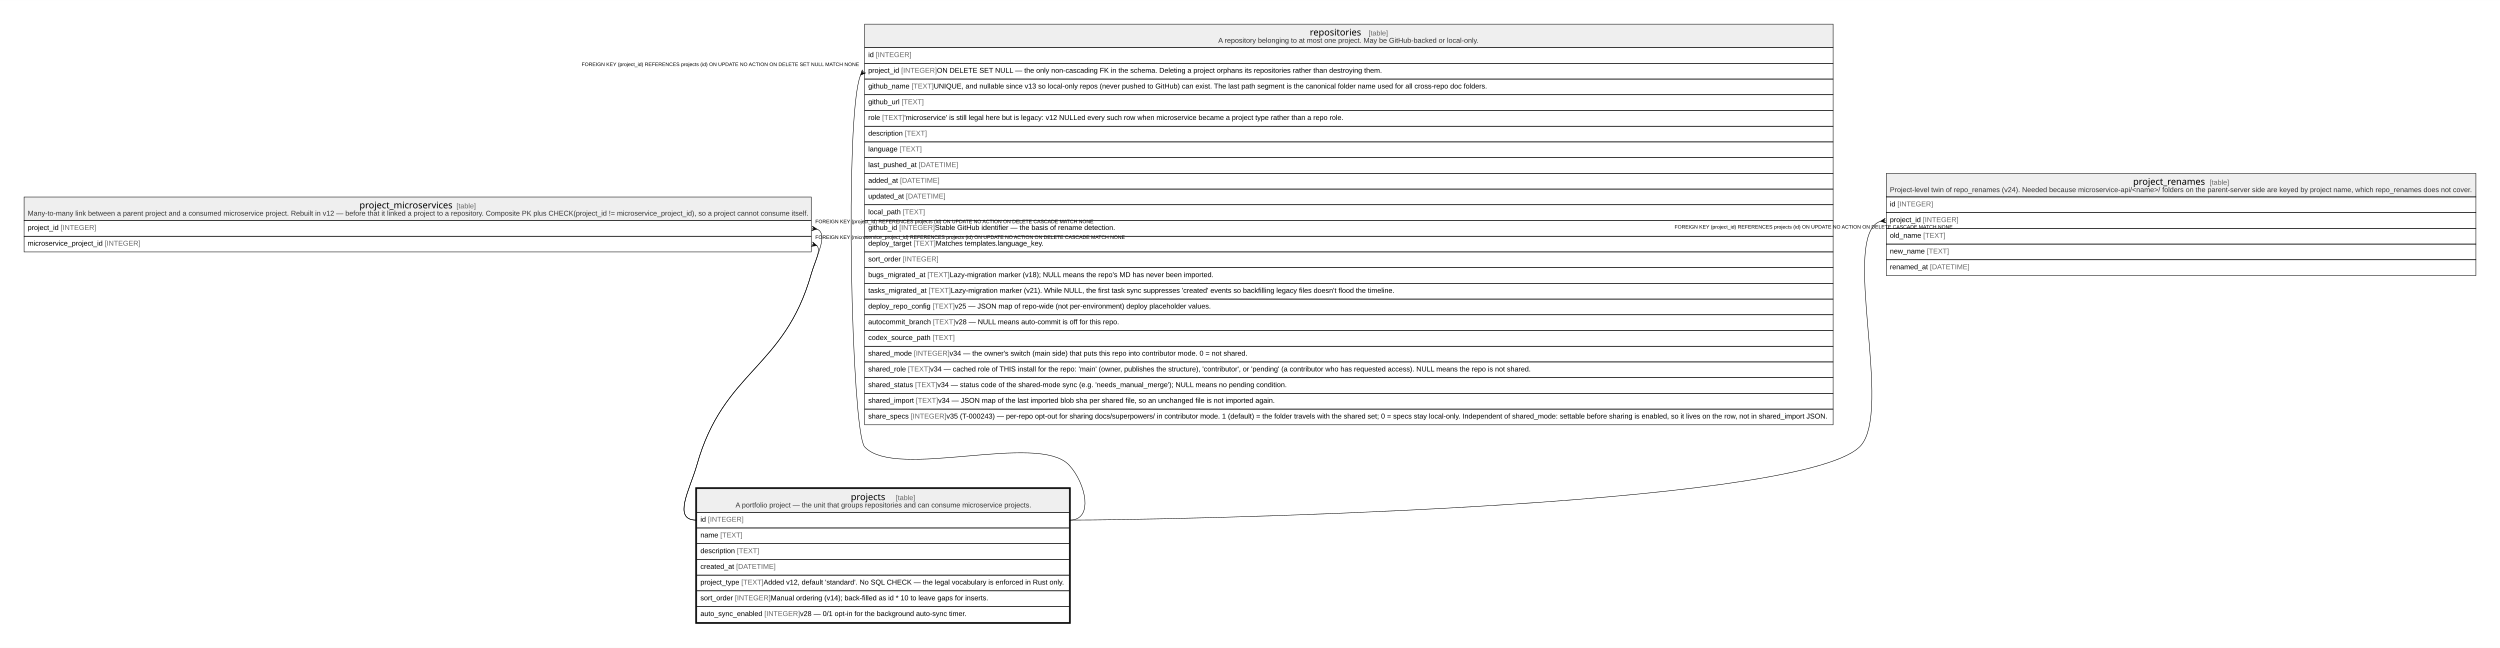
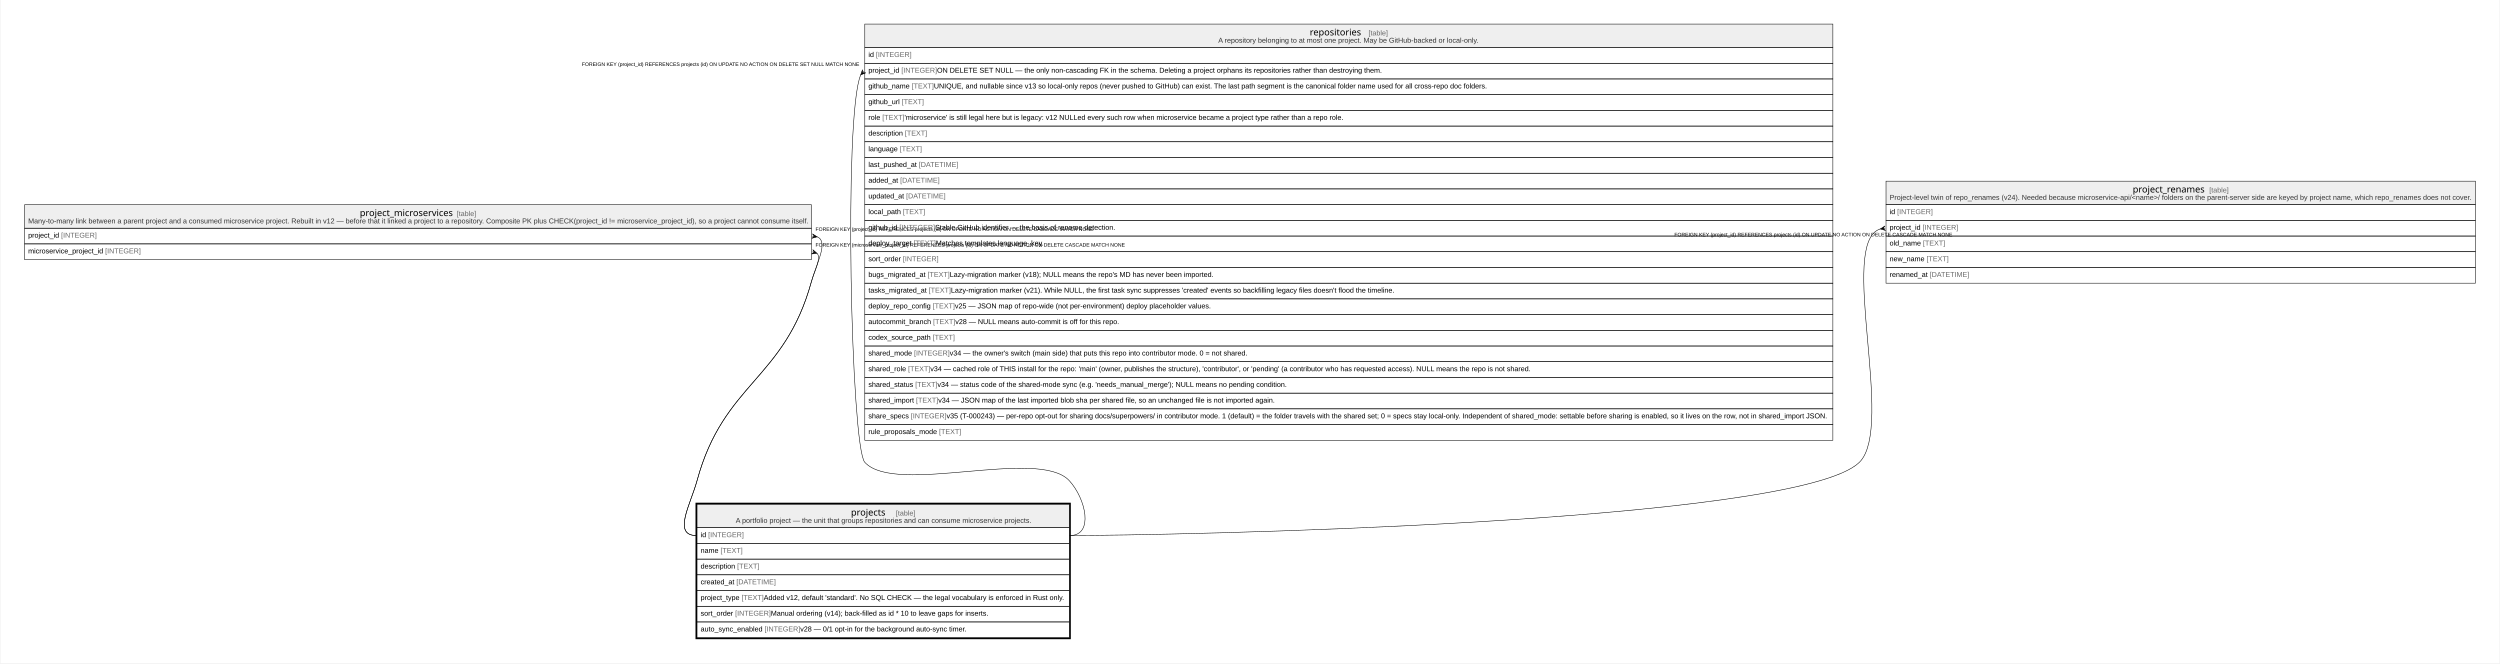
- <svg xmlns="http://www.w3.org/2000/svg" width="4900pt" height="1270pt" viewBox="0.00 0.00 4899.52 1269.60">
-   <g id="graph0" class="graph" transform="scale(1 1) rotate(0) translate(4 1265.6)">
-     <polygon fill="white" stroke="none" points="-4,4 -4,-1265.6 4895.52,-1265.6 4895.52,4 -4,4" />
+ <svg xmlns="http://www.w3.org/2000/svg" width="4900pt" height="1300pt" viewBox="0.00 0.00 4899.52 1300.40">
+   <g id="graph0" class="graph" transform="scale(1 1) rotate(0) translate(4 1296.4)">
+     <polygon fill="white" stroke="none" points="-4,4 -4,-1296.4 4895.52,-1296.4 4895.52,4 -4,4" />
    <g id="node1" class="node">
      <polygon fill="#efefef" stroke="none" points="1361.62,-261.8 1361.62,-307.8 2091.44,-307.8 2091.44,-261.8 1361.62,-261.8" />
      <polygon fill="none" stroke="black" points="1361.62,-261.8 1361.62,-307.8 2091.44,-307.8 2091.44,-261.8 1361.62,-261.8" />
      <text text-anchor="start" x="1663.41" y="-285.6" font-family="Arial Bold" font-size="18.00">projects</text>
      <text text-anchor="start" x="1720.39" y="-285.6" font-family="Arial" font-size="14.00">    </text>
      <text text-anchor="start" x="1751.51" y="-285.6" font-family="Arial" font-size="14.00" fill="#666666">[table]</text>
      <text text-anchor="start" x="1437.44" y="-271.2" font-family="Arial" font-size="14.00" fill="#333333">A portfolio project — the unit that groups repositories and can consume microservice projects.</text>
      <polygon fill="none" stroke="black" points="1361.62,-231 1361.62,-261.8 2091.44,-261.8 2091.44,-231 1361.62,-231" />
      <text text-anchor="start" x="1368.62" y="-243.2" font-family="Arial" font-size="14.00">id </text>
      <text text-anchor="start" x="1383.4" y="-243.2" font-family="Arial" font-size="14.00" fill="#666666">[INTEGER]</text>
      <polygon fill="none" stroke="black" points="1361.62,-200.2 1361.62,-231 2091.44,-231 2091.44,-200.2 1361.62,-200.2" />
      <text text-anchor="start" x="1368.62" y="-212.4" font-family="Arial" font-size="14.00">name </text>
      <text text-anchor="start" x="1407.53" y="-212.4" font-family="Arial" font-size="14.00" fill="#666666">[TEXT]</text>
      <polygon fill="none" stroke="black" points="1361.62,-169.4 1361.62,-200.2 2091.44,-200.2 2091.44,-169.4 1361.62,-169.4" />
      <text text-anchor="start" x="1368.62" y="-181.6" font-family="Arial" font-size="14.00">description </text>
      <text text-anchor="start" x="1440.21" y="-181.6" font-family="Arial" font-size="14.00" fill="#666666">[TEXT]</text>
      <polygon fill="none" stroke="black" points="1361.62,-138.6 1361.62,-169.4 2091.44,-169.4 2091.44,-138.6 1361.62,-138.6" />
      <text text-anchor="start" x="1368.62" y="-150.8" font-family="Arial" font-size="14.00">created_at </text>
      <text text-anchor="start" x="1438.66" y="-150.8" font-family="Arial" font-size="14.00" fill="#666666">[DATETIME]</text>
      <polygon fill="none" stroke="black" points="1361.62,-107.8 1361.62,-138.6 2091.44,-138.6 2091.44,-107.8 1361.62,-107.8" />
      <text text-anchor="start" x="1368.62" y="-120" font-family="Arial" font-size="14.00">project_type </text>
      <text text-anchor="start" x="1448.78" y="-120" font-family="Arial" font-size="14.00" fill="#666666">[TEXT]</text>
      <text text-anchor="start" x="1492.33" y="-120" font-family="Arial" font-size="14.00"> Added v12, default 'standard'. No SQL CHECK — the legal vocabulary is enforced in Rust only.</text>
      <polygon fill="none" stroke="black" points="1361.62,-77 1361.62,-107.8 2091.44,-107.8 2091.44,-77 1361.62,-77" />
      <text text-anchor="start" x="1368.62" y="-89.2" font-family="Arial" font-size="14.00">sort_order </text>
      <text text-anchor="start" x="1436.31" y="-89.2" font-family="Arial" font-size="14.00" fill="#666666">[INTEGER]</text>
      <text text-anchor="start" x="1506.32" y="-89.2" font-family="Arial" font-size="14.00"> Manual ordering (v14); back-filled as id * 10 to leave gaps for inserts.</text>
      <polygon fill="none" stroke="black" points="1361.62,-46.2 1361.62,-77 2091.44,-77 2091.44,-46.2 1361.62,-46.2" />
      <text text-anchor="start" x="1368.62" y="-58.4" font-family="Arial" font-size="14.00">auto_sync_enabled </text>
      <text text-anchor="start" x="1493.94" y="-58.4" font-family="Arial" font-size="14.00" fill="#666666">[INTEGER]</text>
      <text text-anchor="start" x="1563.95" y="-58.4" font-family="Arial" font-size="14.00"> v28 — 0/1 opt-in for the background auto-sync timer.</text>
      <polygon fill="none" stroke="black" stroke-width="3" points="1360.12,-44.7 1360.12,-309.3 2092.94,-309.3 2092.94,-44.7 1360.12,-44.7" />
    </g>
    <g id="node2" class="node">
-       <polygon fill="#efefef" stroke="none" points="43.2,-833.6 43.2,-879.6 1585.86,-879.6 1585.86,-833.6 43.2,-833.6" />
-       <polygon fill="none" stroke="black" points="43.2,-833.6 43.2,-879.6 1585.86,-879.6 1585.86,-833.6 43.2,-833.6" />
-       <text text-anchor="start" x="700.44" y="-857.4" font-family="Arial Bold" font-size="18.00">project_microservices</text>
-       <text text-anchor="start" x="859.37" y="-857.4" font-family="Arial" font-size="14.00">    </text>
-       <text text-anchor="start" x="890.49" y="-857.4" font-family="Arial" font-size="14.00" fill="#666666">[table]</text>
-       <text text-anchor="start" x="50.2" y="-843" font-family="Arial" font-size="14.00" fill="#333333">Many-to-many link between a parent project and a consumed microservice project. Rebuilt in v12 — before that it linked a project to a repository. Composite PK plus CHECK(project_id != microservice_project_id), so a project cannot consume itself.</text>
-       <polygon fill="none" stroke="black" points="43.2,-802.8 43.2,-833.6 1585.86,-833.6 1585.86,-802.8 43.2,-802.8" />
-       <text text-anchor="start" x="50.2" y="-815" font-family="Arial" font-size="14.00">project_id </text>
-       <text text-anchor="start" x="114.79" y="-815" font-family="Arial" font-size="14.00" fill="#666666">[INTEGER]</text>
-       <polygon fill="none" stroke="black" points="43.2,-772 43.2,-802.8 1585.86,-802.8 1585.86,-772 43.2,-772" />
-       <text text-anchor="start" x="50.2" y="-784.2" font-family="Arial" font-size="14.00">microservice_project_id </text>
-       <text text-anchor="start" x="201.14" y="-784.2" font-family="Arial" font-size="14.00" fill="#666666">[INTEGER]</text>
+       <polygon fill="#efefef" stroke="none" points="43.2,-849 43.2,-895 1585.86,-895 1585.86,-849 43.2,-849" />
+       <polygon fill="none" stroke="black" points="43.2,-849 43.2,-895 1585.86,-895 1585.86,-849 43.2,-849" />
+       <text text-anchor="start" x="700.44" y="-872.8" font-family="Arial Bold" font-size="18.00">project_microservices</text>
+       <text text-anchor="start" x="859.37" y="-872.8" font-family="Arial" font-size="14.00">    </text>
+       <text text-anchor="start" x="890.49" y="-872.8" font-family="Arial" font-size="14.00" fill="#666666">[table]</text>
+       <text text-anchor="start" x="50.2" y="-858.4" font-family="Arial" font-size="14.00" fill="#333333">Many-to-many link between a parent project and a consumed microservice project. Rebuilt in v12 — before that it linked a project to a repository. Composite PK plus CHECK(project_id != microservice_project_id), so a project cannot consume itself.</text>
+       <polygon fill="none" stroke="black" points="43.2,-818.2 43.2,-849 1585.86,-849 1585.86,-818.2 43.2,-818.2" />
+       <text text-anchor="start" x="50.2" y="-830.4" font-family="Arial" font-size="14.00">project_id </text>
+       <text text-anchor="start" x="114.79" y="-830.4" font-family="Arial" font-size="14.00" fill="#666666">[INTEGER]</text>
+       <polygon fill="none" stroke="black" points="43.2,-787.4 43.2,-818.2 1585.86,-818.2 1585.86,-787.4 43.2,-787.4" />
+       <text text-anchor="start" x="50.2" y="-799.6" font-family="Arial" font-size="14.00">microservice_project_id </text>
+       <text text-anchor="start" x="201.14" y="-799.6" font-family="Arial" font-size="14.00" fill="#666666">[INTEGER]</text>
    </g>
    <g id="edge1" class="edge">
-       <path fill="none" stroke="black" d="M1596.79,-784.39C1606.17,-775.62 1591.73,-749.35 1585.86,-728.8 1532.57,-542.14 1414.18,-540.86 1361.62,-354 1348.67,-307.96 1312.79,-246.4 1360.62,-246.4" />
-       <polygon fill="black" stroke="black" points="1596.75,-784.41 1585.88,-783 1591.64,-785.95 1587.5,-787.21 1587.5,-787.21 1587.5,-787.21 1591.64,-785.95 1588.48,-791.61 1596.75,-784.41" />
-       <text text-anchor="start" x="1593.86" y="-797.4" font-family="Arial" font-size="10.00">FOREIGN KEY (microservice_project_id) REFERENCES projects (id) ON UPDATE NO ACTION ON DELETE CASCADE MATCH NONE</text>
+       <path fill="none" stroke="black" d="M1596.77,-799.8C1606.1,-791.03 1591.54,-764.8 1585.86,-744.2 1532.64,-551.39 1414.09,-547.01 1361.62,-354 1349.07,-307.85 1312.79,-246.4 1360.62,-246.4" />
+       <polygon fill="black" stroke="black" points="1596.75,-799.81 1585.88,-798.4 1591.64,-801.35 1587.5,-802.61 1587.5,-802.61 1587.5,-802.61 1591.64,-801.35 1588.48,-807.01 1596.75,-799.81" />
+       <text text-anchor="start" x="1593.86" y="-812.8" font-family="Arial" font-size="10.00">FOREIGN KEY (microservice_project_id) REFERENCES projects (id) ON UPDATE NO ACTION ON DELETE CASCADE MATCH NONE</text>
    </g>
    <g id="edge2" class="edge">
-       <path fill="none" stroke="black" d="M1596.9,-816.68C1620.71,-807.94 1595.56,-763.16 1585.86,-728.8 1533.11,-541.99 1414.18,-540.86 1361.62,-354 1348.67,-307.96 1312.79,-246.4 1360.62,-246.4" />
-       <polygon fill="black" stroke="black" points="1597.08,-816.66 1586.52,-813.7 1591.8,-817.45 1587.52,-818.1 1587.52,-818.1 1587.52,-818.1 1591.8,-817.45 1587.86,-822.6 1597.08,-816.66" />
-       <text text-anchor="start" x="1593.86" y="-828.2" font-family="Arial" font-size="10.00">FOREIGN KEY (project_id) REFERENCES projects (id) ON UPDATE NO ACTION ON DELETE CASCADE MATCH NONE</text>
+       <path fill="none" stroke="black" d="M1596.89,-832.09C1620.65,-823.36 1595.26,-778.64 1585.86,-744.2 1533.2,-551.24 1414.09,-547.01 1361.62,-354 1349.07,-307.85 1312.79,-246.4 1360.62,-246.4" />
+       <polygon fill="black" stroke="black" points="1597.08,-832.06 1586.52,-829.1 1591.8,-832.85 1587.52,-833.5 1587.52,-833.5 1587.52,-833.5 1591.8,-832.85 1587.86,-838 1597.08,-832.06" />
+       <text text-anchor="start" x="1593.86" y="-843.6" font-family="Arial" font-size="10.00">FOREIGN KEY (project_id) REFERENCES projects (id) ON UPDATE NO ACTION ON DELETE CASCADE MATCH NONE</text>
    </g>
    <g id="node3" class="node">
-       <polygon fill="#efefef" stroke="none" points="1690.53,-1172.4 1690.53,-1218.4 3588.53,-1218.4 3588.53,-1172.4 1690.53,-1172.4" />
-       <polygon fill="none" stroke="black" points="1690.53,-1172.4 1690.53,-1218.4 3588.53,-1218.4 3588.53,-1172.4 1690.53,-1172.4" />
-       <text text-anchor="start" x="2562.91" y="-1196.2" font-family="Arial Bold" font-size="18.00">repositories</text>
-       <text text-anchor="start" x="2646.89" y="-1196.2" font-family="Arial" font-size="14.00">    </text>
-       <text text-anchor="start" x="2678.01" y="-1196.2" font-family="Arial" font-size="14.00" fill="#666666">[table]</text>
-       <text text-anchor="start" x="2383.51" y="-1181.8" font-family="Arial" font-size="14.00" fill="#333333">A repository belonging to at most one project. May be GitHub-backed or local-only.</text>
+       <polygon fill="#efefef" stroke="none" points="1690.53,-1203.2 1690.53,-1249.2 3588.53,-1249.2 3588.53,-1203.2 1690.53,-1203.2" />
+       <polygon fill="none" stroke="black" points="1690.53,-1203.2 1690.53,-1249.2 3588.53,-1249.2 3588.53,-1203.2 1690.53,-1203.2" />
+       <text text-anchor="start" x="2562.91" y="-1227" font-family="Arial Bold" font-size="18.00">repositories</text>
+       <text text-anchor="start" x="2646.89" y="-1227" font-family="Arial" font-size="14.00">    </text>
+       <text text-anchor="start" x="2678.01" y="-1227" font-family="Arial" font-size="14.00" fill="#666666">[table]</text>
+       <text text-anchor="start" x="2383.51" y="-1212.6" font-family="Arial" font-size="14.00" fill="#333333">A repository belonging to at most one project. May be GitHub-backed or local-only.</text>
+       <polygon fill="none" stroke="black" points="1690.53,-1172.4 1690.53,-1203.2 3588.53,-1203.2 3588.53,-1172.4 1690.53,-1172.4" />
+       <text text-anchor="start" x="1697.53" y="-1184.6" font-family="Arial" font-size="14.00">id </text>
+       <text text-anchor="start" x="1712.32" y="-1184.6" font-family="Arial" font-size="14.00" fill="#666666">[INTEGER]</text>
      <polygon fill="none" stroke="black" points="1690.53,-1141.6 1690.53,-1172.4 3588.53,-1172.4 3588.53,-1141.6 1690.53,-1141.6" />
-       <text text-anchor="start" x="1697.53" y="-1153.8" font-family="Arial" font-size="14.00">id </text>
-       <text text-anchor="start" x="1712.32" y="-1153.8" font-family="Arial" font-size="14.00" fill="#666666">[INTEGER]</text>
+       <text text-anchor="start" x="1697.53" y="-1153.8" font-family="Arial" font-size="14.00">project_id </text>
+       <text text-anchor="start" x="1762.13" y="-1153.8" font-family="Arial" font-size="14.00" fill="#666666">[INTEGER]</text>
+       <text text-anchor="start" x="1832.13" y="-1153.8" font-family="Arial" font-size="14.00"> ON DELETE SET NULL — the only non-cascading FK in the schema. Deleting a project orphans its repositories rather than destroying them.</text>
      <polygon fill="none" stroke="black" points="1690.53,-1110.8 1690.53,-1141.6 3588.53,-1141.6 3588.53,-1110.8 1690.53,-1110.8" />
-       <text text-anchor="start" x="1697.53" y="-1123" font-family="Arial" font-size="14.00">project_id </text>
-       <text text-anchor="start" x="1762.13" y="-1123" font-family="Arial" font-size="14.00" fill="#666666">[INTEGER]</text>
-       <text text-anchor="start" x="1832.13" y="-1123" font-family="Arial" font-size="14.00"> ON DELETE SET NULL — the only non-cascading FK in the schema. Deleting a project orphans its repositories rather than destroying them.</text>
+       <text text-anchor="start" x="1697.53" y="-1123" font-family="Arial" font-size="14.00">github_name </text>
+       <text text-anchor="start" x="1782.37" y="-1123" font-family="Arial" font-size="14.00" fill="#666666">[TEXT]</text>
+       <text text-anchor="start" x="1825.93" y="-1123" font-family="Arial" font-size="14.00"> UNIQUE, and nullable since v13 so local-only repos (never pushed to GitHub) can exist. The last path segment is the canonical folder name used for all cross-repo doc folders.</text>
      <polygon fill="none" stroke="black" points="1690.53,-1080 1690.53,-1110.8 3588.53,-1110.8 3588.53,-1080 1690.53,-1080" />
-       <text text-anchor="start" x="1697.53" y="-1092.2" font-family="Arial" font-size="14.00">github_name </text>
-       <text text-anchor="start" x="1782.37" y="-1092.2" font-family="Arial" font-size="14.00" fill="#666666">[TEXT]</text>
-       <text text-anchor="start" x="1825.93" y="-1092.2" font-family="Arial" font-size="14.00"> UNIQUE, and nullable since v13 so local-only repos (never pushed to GitHub) can exist. The last path segment is the canonical folder name used for all cross-repo doc folders.</text>
+       <text text-anchor="start" x="1697.53" y="-1092.2" font-family="Arial" font-size="14.00">github_url </text>
+       <text text-anchor="start" x="1762.91" y="-1092.2" font-family="Arial" font-size="14.00" fill="#666666">[TEXT]</text>
      <polygon fill="none" stroke="black" points="1690.53,-1049.2 1690.53,-1080 3588.53,-1080 3588.53,-1049.2 1690.53,-1049.2" />
-       <text text-anchor="start" x="1697.53" y="-1061.4" font-family="Arial" font-size="14.00">github_url </text>
-       <text text-anchor="start" x="1762.91" y="-1061.4" font-family="Arial" font-size="14.00" fill="#666666">[TEXT]</text>
+       <text text-anchor="start" x="1697.53" y="-1061.4" font-family="Arial" font-size="14.00">role </text>
+       <text text-anchor="start" x="1724.77" y="-1061.4" font-family="Arial" font-size="14.00" fill="#666666">[TEXT]</text>
+       <text text-anchor="start" x="1768.33" y="-1061.4" font-family="Arial" font-size="14.00"> 'microservice' is still legal here but is legacy: v12 NULLed every such row when microservice became a project type rather than a repo role.</text>
      <polygon fill="none" stroke="black" points="1690.53,-1018.4 1690.53,-1049.2 3588.53,-1049.2 3588.53,-1018.4 1690.53,-1018.4" />
-       <text text-anchor="start" x="1697.53" y="-1030.6" font-family="Arial" font-size="14.00">role </text>
-       <text text-anchor="start" x="1724.77" y="-1030.6" font-family="Arial" font-size="14.00" fill="#666666">[TEXT]</text>
-       <text text-anchor="start" x="1768.33" y="-1030.6" font-family="Arial" font-size="14.00"> 'microservice' is still legal here but is legacy: v12 NULLed every such row when microservice became a project type rather than a repo role.</text>
+       <text text-anchor="start" x="1697.53" y="-1030.6" font-family="Arial" font-size="14.00">description </text>
+       <text text-anchor="start" x="1769.13" y="-1030.6" font-family="Arial" font-size="14.00" fill="#666666">[TEXT]</text>
      <polygon fill="none" stroke="black" points="1690.53,-987.6 1690.53,-1018.4 3588.53,-1018.4 3588.53,-987.6 1690.53,-987.6" />
-       <text text-anchor="start" x="1697.53" y="-999.8" font-family="Arial" font-size="14.00">description </text>
-       <text text-anchor="start" x="1769.13" y="-999.8" font-family="Arial" font-size="14.00" fill="#666666">[TEXT]</text>
+       <text text-anchor="start" x="1697.53" y="-999.8" font-family="Arial" font-size="14.00">language </text>
+       <text text-anchor="start" x="1759.04" y="-999.8" font-family="Arial" font-size="14.00" fill="#666666">[TEXT]</text>
      <polygon fill="none" stroke="black" points="1690.53,-956.8 1690.53,-987.6 3588.53,-987.6 3588.53,-956.8 1690.53,-956.8" />
-       <text text-anchor="start" x="1697.53" y="-969" font-family="Arial" font-size="14.00">language </text>
-       <text text-anchor="start" x="1759.04" y="-969" font-family="Arial" font-size="14.00" fill="#666666">[TEXT]</text>
+       <text text-anchor="start" x="1697.53" y="-969" font-family="Arial" font-size="14.00">last_pushed_at </text>
+       <text text-anchor="start" x="1796.39" y="-969" font-family="Arial" font-size="14.00" fill="#666666">[DATETIME]</text>
      <polygon fill="none" stroke="black" points="1690.53,-926 1690.53,-956.8 3588.53,-956.8 3588.53,-926 1690.53,-926" />
-       <text text-anchor="start" x="1697.53" y="-938.2" font-family="Arial" font-size="14.00">last_pushed_at </text>
-       <text text-anchor="start" x="1796.39" y="-938.2" font-family="Arial" font-size="14.00" fill="#666666">[DATETIME]</text>
+       <text text-anchor="start" x="1697.53" y="-938.2" font-family="Arial" font-size="14.00">added_at </text>
+       <text text-anchor="start" x="1759.82" y="-938.2" font-family="Arial" font-size="14.00" fill="#666666">[DATETIME]</text>
      <polygon fill="none" stroke="black" points="1690.53,-895.2 1690.53,-926 3588.53,-926 3588.53,-895.2 1690.53,-895.2" />
-       <text text-anchor="start" x="1697.53" y="-907.4" font-family="Arial" font-size="14.00">added_at </text>
-       <text text-anchor="start" x="1759.82" y="-907.4" font-family="Arial" font-size="14.00" fill="#666666">[DATETIME]</text>
+       <text text-anchor="start" x="1697.53" y="-907.4" font-family="Arial" font-size="14.00">updated_at </text>
+       <text text-anchor="start" x="1771.49" y="-907.4" font-family="Arial" font-size="14.00" fill="#666666">[DATETIME]</text>
      <polygon fill="none" stroke="black" points="1690.53,-864.4 1690.53,-895.2 3588.53,-895.2 3588.53,-864.4 1690.53,-864.4" />
-       <text text-anchor="start" x="1697.53" y="-876.6" font-family="Arial" font-size="14.00">updated_at </text>
-       <text text-anchor="start" x="1771.49" y="-876.6" font-family="Arial" font-size="14.00" fill="#666666">[DATETIME]</text>
+       <text text-anchor="start" x="1697.53" y="-876.6" font-family="Arial" font-size="14.00">local_path </text>
+       <text text-anchor="start" x="1765.25" y="-876.6" font-family="Arial" font-size="14.00" fill="#666666">[TEXT]</text>
      <polygon fill="none" stroke="black" points="1690.53,-833.6 1690.53,-864.4 3588.53,-864.4 3588.53,-833.6 1690.53,-833.6" />
-       <text text-anchor="start" x="1697.53" y="-845.8" font-family="Arial" font-size="14.00">local_path </text>
-       <text text-anchor="start" x="1765.25" y="-845.8" font-family="Arial" font-size="14.00" fill="#666666">[TEXT]</text>
+       <text text-anchor="start" x="1697.53" y="-845.8" font-family="Arial" font-size="14.00">github_id </text>
+       <text text-anchor="start" x="1758.25" y="-845.8" font-family="Arial" font-size="14.00" fill="#666666">[INTEGER]</text>
+       <text text-anchor="start" x="1828.26" y="-845.8" font-family="Arial" font-size="14.00"> Stable GitHub identifier — the basis of rename detection.</text>
      <polygon fill="none" stroke="black" points="1690.53,-802.8 1690.53,-833.6 3588.53,-833.6 3588.53,-802.8 1690.53,-802.8" />
-       <text text-anchor="start" x="1697.53" y="-815" font-family="Arial" font-size="14.00">github_id </text>
-       <text text-anchor="start" x="1758.25" y="-815" font-family="Arial" font-size="14.00" fill="#666666">[INTEGER]</text>
-       <text text-anchor="start" x="1828.26" y="-815" font-family="Arial" font-size="14.00"> Stable GitHub identifier — the basis of rename detection.</text>
+       <text text-anchor="start" x="1697.53" y="-815" font-family="Arial" font-size="14.00">deploy_target </text>
+       <text text-anchor="start" x="1786.26" y="-815" font-family="Arial" font-size="14.00" fill="#666666">[TEXT]</text>
+       <text text-anchor="start" x="1829.82" y="-815" font-family="Arial" font-size="14.00"> Matches templates.language_key.</text>
      <polygon fill="none" stroke="black" points="1690.53,-772 1690.53,-802.8 3588.53,-802.8 3588.53,-772 1690.53,-772" />
-       <text text-anchor="start" x="1697.53" y="-784.2" font-family="Arial" font-size="14.00">deploy_target </text>
-       <text text-anchor="start" x="1786.26" y="-784.2" font-family="Arial" font-size="14.00" fill="#666666">[TEXT]</text>
-       <text text-anchor="start" x="1829.82" y="-784.2" font-family="Arial" font-size="14.00"> Matches templates.language_key.</text>
+       <text text-anchor="start" x="1697.53" y="-784.2" font-family="Arial" font-size="14.00">sort_order </text>
+       <text text-anchor="start" x="1765.23" y="-784.2" font-family="Arial" font-size="14.00" fill="#666666">[INTEGER]</text>
      <polygon fill="none" stroke="black" points="1690.53,-741.2 1690.53,-772 3588.53,-772 3588.53,-741.2 1690.53,-741.2" />
-       <text text-anchor="start" x="1697.53" y="-753.4" font-family="Arial" font-size="14.00">sort_order </text>
-       <text text-anchor="start" x="1765.23" y="-753.4" font-family="Arial" font-size="14.00" fill="#666666">[INTEGER]</text>
+       <text text-anchor="start" x="1697.53" y="-753.4" font-family="Arial" font-size="14.00">bugs_migrated_at </text>
+       <text text-anchor="start" x="1813.5" y="-753.4" font-family="Arial" font-size="14.00" fill="#666666">[TEXT]</text>
+       <text text-anchor="start" x="1857.06" y="-753.4" font-family="Arial" font-size="14.00"> Lazy-migration marker (v18); NULL means the repo's MD has never been imported.</text>
      <polygon fill="none" stroke="black" points="1690.53,-710.4 1690.53,-741.2 3588.53,-741.2 3588.53,-710.4 1690.53,-710.4" />
-       <text text-anchor="start" x="1697.53" y="-722.6" font-family="Arial" font-size="14.00">bugs_migrated_at </text>
-       <text text-anchor="start" x="1813.5" y="-722.6" font-family="Arial" font-size="14.00" fill="#666666">[TEXT]</text>
-       <text text-anchor="start" x="1857.06" y="-722.6" font-family="Arial" font-size="14.00"> Lazy-migration marker (v18); NULL means the repo's MD has never been imported.</text>
+       <text text-anchor="start" x="1697.53" y="-722.6" font-family="Arial" font-size="14.00">tasks_migrated_at </text>
+       <text text-anchor="start" x="1815.82" y="-722.6" font-family="Arial" font-size="14.00" fill="#666666">[TEXT]</text>
+       <text text-anchor="start" x="1859.37" y="-722.6" font-family="Arial" font-size="14.00"> Lazy-migration marker (v21). While NULL, the first task sync suppresses 'created' events so backfilling legacy files doesn't flood the timeline.</text>
      <polygon fill="none" stroke="black" points="1690.53,-679.6 1690.53,-710.4 3588.53,-710.4 3588.53,-679.6 1690.53,-679.6" />
-       <text text-anchor="start" x="1697.53" y="-691.8" font-family="Arial" font-size="14.00">tasks_migrated_at </text>
-       <text text-anchor="start" x="1815.82" y="-691.8" font-family="Arial" font-size="14.00" fill="#666666">[TEXT]</text>
-       <text text-anchor="start" x="1859.37" y="-691.8" font-family="Arial" font-size="14.00"> Lazy-migration marker (v21). While NULL, the first task sync suppresses 'created' events so backfilling legacy files doesn't flood the timeline.</text>
+       <text text-anchor="start" x="1697.53" y="-691.8" font-family="Arial" font-size="14.00">deploy_repo_config </text>
+       <text text-anchor="start" x="1823.63" y="-691.8" font-family="Arial" font-size="14.00" fill="#666666">[TEXT]</text>
+       <text text-anchor="start" x="1867.19" y="-691.8" font-family="Arial" font-size="14.00"> v25 — JSON map of repo-wide (not per-environment) deploy placeholder values.</text>
      <polygon fill="none" stroke="black" points="1690.53,-648.8 1690.53,-679.6 3588.53,-679.6 3588.53,-648.8 1690.53,-648.8" />
-       <text text-anchor="start" x="1697.53" y="-661" font-family="Arial" font-size="14.00">deploy_repo_config </text>
-       <text text-anchor="start" x="1823.63" y="-661" font-family="Arial" font-size="14.00" fill="#666666">[TEXT]</text>
-       <text text-anchor="start" x="1867.19" y="-661" font-family="Arial" font-size="14.00"> v25 — JSON map of repo-wide (not per-environment) deploy placeholder values.</text>
+       <text text-anchor="start" x="1697.53" y="-661" font-family="Arial" font-size="14.00">autocommit_branch </text>
+       <text text-anchor="start" x="1824.37" y="-661" font-family="Arial" font-size="14.00" fill="#666666">[TEXT]</text>
+       <text text-anchor="start" x="1867.93" y="-661" font-family="Arial" font-size="14.00"> v28 — NULL means auto-commit is off for this repo.</text>
      <polygon fill="none" stroke="black" points="1690.53,-618 1690.53,-648.8 3588.53,-648.8 3588.53,-618 1690.53,-618" />
-       <text text-anchor="start" x="1697.53" y="-630.2" font-family="Arial" font-size="14.00">autocommit_branch </text>
-       <text text-anchor="start" x="1824.37" y="-630.2" font-family="Arial" font-size="14.00" fill="#666666">[TEXT]</text>
-       <text text-anchor="start" x="1867.93" y="-630.2" font-family="Arial" font-size="14.00"> v28 — NULL means auto-commit is off for this repo.</text>
+       <text text-anchor="start" x="1697.53" y="-630.2" font-family="Arial" font-size="14.00">codex_source_path </text>
+       <text text-anchor="start" x="1823.62" y="-630.2" font-family="Arial" font-size="14.00" fill="#666666">[TEXT]</text>
      <polygon fill="none" stroke="black" points="1690.53,-587.2 1690.53,-618 3588.53,-618 3588.53,-587.2 1690.53,-587.2" />
-       <text text-anchor="start" x="1697.53" y="-599.4" font-family="Arial" font-size="14.00">codex_source_path </text>
-       <text text-anchor="start" x="1823.62" y="-599.4" font-family="Arial" font-size="14.00" fill="#666666">[TEXT]</text>
+       <text text-anchor="start" x="1697.53" y="-599.4" font-family="Arial" font-size="14.00">shared_mode </text>
+       <text text-anchor="start" x="1787.04" y="-599.4" font-family="Arial" font-size="14.00" fill="#666666">[INTEGER]</text>
+       <text text-anchor="start" x="1857.04" y="-599.4" font-family="Arial" font-size="14.00"> v34 — the owner's switch (main side) that puts this repo into contributor mode. 0 = not shared.</text>
      <polygon fill="none" stroke="black" points="1690.53,-556.4 1690.53,-587.2 3588.53,-587.2 3588.53,-556.4 1690.53,-556.4" />
-       <text text-anchor="start" x="1697.53" y="-568.6" font-family="Arial" font-size="14.00">shared_mode </text>
-       <text text-anchor="start" x="1787.04" y="-568.6" font-family="Arial" font-size="14.00" fill="#666666">[INTEGER]</text>
-       <text text-anchor="start" x="1857.04" y="-568.6" font-family="Arial" font-size="14.00"> v34 — the owner's switch (main side) that puts this repo into contributor mode. 0 = not shared.</text>
+       <text text-anchor="start" x="1697.53" y="-568.6" font-family="Arial" font-size="14.00">shared_role </text>
+       <text text-anchor="start" x="1775.36" y="-568.6" font-family="Arial" font-size="14.00" fill="#666666">[TEXT]</text>
+       <text text-anchor="start" x="1818.92" y="-568.6" font-family="Arial" font-size="14.00"> v34 — cached role of THIS install for the repo: 'main' (owner, publishes the structure), 'contributor', or 'pending' (a contributor who has requested access). NULL means the repo is not shared.</text>
      <polygon fill="none" stroke="black" points="1690.53,-525.6 1690.53,-556.4 3588.53,-556.4 3588.53,-525.6 1690.53,-525.6" />
-       <text text-anchor="start" x="1697.53" y="-537.8" font-family="Arial" font-size="14.00">shared_role </text>
-       <text text-anchor="start" x="1775.36" y="-537.8" font-family="Arial" font-size="14.00" fill="#666666">[TEXT]</text>
-       <text text-anchor="start" x="1818.92" y="-537.8" font-family="Arial" font-size="14.00"> v34 — cached role of THIS install for the repo: 'main' (owner, publishes the structure), 'contributor', or 'pending' (a contributor who has requested access). NULL means the repo is not shared.</text>
+       <text text-anchor="start" x="1697.53" y="-537.8" font-family="Arial" font-size="14.00">shared_status </text>
+       <text text-anchor="start" x="1789.37" y="-537.8" font-family="Arial" font-size="14.00" fill="#666666">[TEXT]</text>
+       <text text-anchor="start" x="1832.93" y="-537.8" font-family="Arial" font-size="14.00"> v34 — status code of the shared-mode sync (e.g. 'needs_manual_merge'); NULL means no pending condition.</text>
      <polygon fill="none" stroke="black" points="1690.53,-494.8 1690.53,-525.6 3588.53,-525.6 3588.53,-494.8 1690.53,-494.8" />
-       <text text-anchor="start" x="1697.53" y="-507" font-family="Arial" font-size="14.00">shared_status </text>
-       <text text-anchor="start" x="1789.37" y="-507" font-family="Arial" font-size="14.00" fill="#666666">[TEXT]</text>
-       <text text-anchor="start" x="1832.93" y="-507" font-family="Arial" font-size="14.00"> v34 — status code of the shared-mode sync (e.g. 'needs_manual_merge'); NULL means no pending condition.</text>
+       <text text-anchor="start" x="1697.53" y="-507" font-family="Arial" font-size="14.00">shared_import </text>
+       <text text-anchor="start" x="1790.91" y="-507" font-family="Arial" font-size="14.00" fill="#666666">[TEXT]</text>
+       <text text-anchor="start" x="1834.47" y="-507" font-family="Arial" font-size="14.00"> v34 — JSON map of the last imported blob sha per shared file, so an unchanged file is not imported again.</text>
      <polygon fill="none" stroke="black" points="1690.53,-464 1690.53,-494.8 3588.53,-494.8 3588.53,-464 1690.53,-464" />
-       <text text-anchor="start" x="1697.53" y="-476.2" font-family="Arial" font-size="14.00">shared_import </text>
-       <text text-anchor="start" x="1790.91" y="-476.2" font-family="Arial" font-size="14.00" fill="#666666">[TEXT]</text>
-       <text text-anchor="start" x="1834.47" y="-476.2" font-family="Arial" font-size="14.00"> v34 — JSON map of the last imported blob sha per shared file, so an unchanged file is not imported again.</text>
+       <text text-anchor="start" x="1697.53" y="-476.2" font-family="Arial" font-size="14.00">share_specs </text>
+       <text text-anchor="start" x="1780.8" y="-476.2" font-family="Arial" font-size="14.00" fill="#666666">[INTEGER]</text>
+       <text text-anchor="start" x="1850.81" y="-476.2" font-family="Arial" font-size="14.00"> v35 (T-000243) — per-repo opt-out for sharing docs/superpowers/ in contributor mode. 1 (default) = the folder travels with the shared set; 0 = specs stay local-only. Independent of shared_mode: settable before sharing is enabled, so it lives on the row, not in shared_import JSON.</text>
      <polygon fill="none" stroke="black" points="1690.53,-433.2 1690.53,-464 3588.53,-464 3588.53,-433.2 1690.53,-433.2" />
-       <text text-anchor="start" x="1697.53" y="-445.4" font-family="Arial" font-size="14.00">share_specs </text>
-       <text text-anchor="start" x="1780.8" y="-445.4" font-family="Arial" font-size="14.00" fill="#666666">[INTEGER]</text>
-       <text text-anchor="start" x="1850.81" y="-445.4" font-family="Arial" font-size="14.00"> v35 (T-000243) — per-repo opt-out for sharing docs/superpowers/ in contributor mode. 1 (default) = the folder travels with the shared set; 0 = specs stay local-only. Independent of shared_mode: settable before sharing is enabled, so it lives on the row, not in shared_import JSON.</text>
+       <text text-anchor="start" x="1697.53" y="-445.4" font-family="Arial" font-size="14.00">rule_proposals_mode </text>
+       <text text-anchor="start" x="1836.06" y="-445.4" font-family="Arial" font-size="14.00" fill="#666666">[TEXT]</text>
    </g>
    <g id="edge3" class="edge">
-       <path fill="none" stroke="black" d="M1682.7,-1118.74C1650.41,-1043.18 1664.59,-418.34 1690.53,-390 1750.93,-324.02 2030.78,-419.74 2091.44,-354 2123.88,-318.85 2140.27,-246.4 2092.44,-246.4" />
-       <polygon fill="black" stroke="black" points="1682.55,-1118.58 1685.99,-1128.99 1686.16,-1122.51 1689.08,-1125.71 1689.08,-1125.71 1689.08,-1125.71 1686.16,-1122.51 1692.63,-1122.91 1682.55,-1118.58" />
-       <text text-anchor="start" x="1135.77" y="-1136.2" font-family="Arial" font-size="10.00">FOREIGN KEY (project_id) REFERENCES projects (id) ON UPDATE NO ACTION ON DELETE SET NULL MATCH NONE</text>
+       <path fill="none" stroke="black" d="M1682.63,-1149.71C1648.71,-1073.22 1663.45,-419.59 1690.53,-390 1750.93,-324.02 2030.78,-419.74 2091.44,-354 2123.88,-318.85 2140.27,-246.4 2092.44,-246.4" />
+       <polygon fill="black" stroke="black" points="1682.42,-1149.5 1686.04,-1159.85 1686.09,-1153.37 1689.07,-1156.51 1689.07,-1156.51 1689.07,-1156.51 1686.09,-1153.37 1692.57,-1153.66 1682.42,-1149.5" />
+       <text text-anchor="start" x="1135.77" y="-1167" font-family="Arial" font-size="10.00">FOREIGN KEY (project_id) REFERENCES projects (id) ON UPDATE NO ACTION ON DELETE SET NULL MATCH NONE</text>
    </g>
    <g id="node4" class="node">
-       <polygon fill="#efefef" stroke="none" points="3692.74,-879.8 3692.74,-925.8 4848.32,-925.8 4848.32,-879.8 3692.74,-879.8" />
-       <polygon fill="none" stroke="black" points="3692.74,-879.8 3692.74,-925.8 4848.32,-925.8 4848.32,-879.8 3692.74,-879.8" />
-       <text text-anchor="start" x="4176.43" y="-903.6" font-family="Arial Bold" font-size="18.00">project_renames</text>
-       <text text-anchor="start" x="4295.37" y="-903.6" font-family="Arial" font-size="14.00">    </text>
-       <text text-anchor="start" x="4326.49" y="-903.6" font-family="Arial" font-size="14.00" fill="#666666">[table]</text>
-       <text text-anchor="start" x="3699.74" y="-889.2" font-family="Arial" font-size="14.00" fill="#333333">Project-level twin of repo_renames (v24). Needed because microservice-api/&lt;name&gt;/ folders on the parent-server side are keyed by project name, which repo_renames does not cover.</text>
-       <polygon fill="none" stroke="black" points="3692.74,-849 3692.74,-879.8 4848.32,-879.8 4848.32,-849 3692.74,-849" />
-       <text text-anchor="start" x="3699.74" y="-861.2" font-family="Arial" font-size="14.00">id </text>
-       <text text-anchor="start" x="3714.53" y="-861.2" font-family="Arial" font-size="14.00" fill="#666666">[INTEGER]</text>
-       <polygon fill="none" stroke="black" points="3692.74,-818.2 3692.74,-849 4848.32,-849 4848.32,-818.2 3692.74,-818.2" />
-       <text text-anchor="start" x="3699.74" y="-830.4" font-family="Arial" font-size="14.00">project_id </text>
-       <text text-anchor="start" x="3764.33" y="-830.4" font-family="Arial" font-size="14.00" fill="#666666">[INTEGER]</text>
-       <polygon fill="none" stroke="black" points="3692.74,-787.4 3692.74,-818.2 4848.32,-818.2 4848.32,-787.4 3692.74,-787.4" />
-       <text text-anchor="start" x="3699.74" y="-799.6" font-family="Arial" font-size="14.00">old_name </text>
-       <text text-anchor="start" x="3765.12" y="-799.6" font-family="Arial" font-size="14.00" fill="#666666">[TEXT]</text>
-       <polygon fill="none" stroke="black" points="3692.74,-756.6 3692.74,-787.4 4848.32,-787.4 4848.32,-756.6 3692.74,-756.6" />
-       <text text-anchor="start" x="3699.74" y="-768.8" font-family="Arial" font-size="14.00">new_name </text>
-       <text text-anchor="start" x="3772.12" y="-768.8" font-family="Arial" font-size="14.00" fill="#666666">[TEXT]</text>
-       <polygon fill="none" stroke="black" points="3692.74,-725.8 3692.74,-756.6 4848.32,-756.6 4848.32,-725.8 3692.74,-725.8" />
-       <text text-anchor="start" x="3699.74" y="-738" font-family="Arial" font-size="14.00">renamed_at </text>
-       <text text-anchor="start" x="3778.35" y="-738" font-family="Arial" font-size="14.00" fill="#666666">[DATETIME]</text>
+       <polygon fill="#efefef" stroke="none" points="3692.74,-895.2 3692.74,-941.2 4848.32,-941.2 4848.32,-895.2 3692.74,-895.2" />
+       <polygon fill="none" stroke="black" points="3692.74,-895.2 3692.74,-941.2 4848.32,-941.2 4848.32,-895.2 3692.74,-895.2" />
+       <text text-anchor="start" x="4176.43" y="-919" font-family="Arial Bold" font-size="18.00">project_renames</text>
+       <text text-anchor="start" x="4295.37" y="-919" font-family="Arial" font-size="14.00">    </text>
+       <text text-anchor="start" x="4326.49" y="-919" font-family="Arial" font-size="14.00" fill="#666666">[table]</text>
+       <text text-anchor="start" x="3699.74" y="-904.6" font-family="Arial" font-size="14.00" fill="#333333">Project-level twin of repo_renames (v24). Needed because microservice-api/&lt;name&gt;/ folders on the parent-server side are keyed by project name, which repo_renames does not cover.</text>
+       <polygon fill="none" stroke="black" points="3692.74,-864.4 3692.74,-895.2 4848.32,-895.2 4848.32,-864.4 3692.74,-864.4" />
+       <text text-anchor="start" x="3699.74" y="-876.6" font-family="Arial" font-size="14.00">id </text>
+       <text text-anchor="start" x="3714.53" y="-876.6" font-family="Arial" font-size="14.00" fill="#666666">[INTEGER]</text>
+       <polygon fill="none" stroke="black" points="3692.74,-833.6 3692.74,-864.4 4848.32,-864.4 4848.32,-833.6 3692.74,-833.6" />
+       <text text-anchor="start" x="3699.74" y="-845.8" font-family="Arial" font-size="14.00">project_id </text>
+       <text text-anchor="start" x="3764.33" y="-845.8" font-family="Arial" font-size="14.00" fill="#666666">[INTEGER]</text>
+       <polygon fill="none" stroke="black" points="3692.74,-802.8 3692.74,-833.6 4848.32,-833.6 4848.32,-802.8 3692.74,-802.8" />
+       <text text-anchor="start" x="3699.74" y="-815" font-family="Arial" font-size="14.00">old_name </text>
+       <text text-anchor="start" x="3765.12" y="-815" font-family="Arial" font-size="14.00" fill="#666666">[TEXT]</text>
+       <polygon fill="none" stroke="black" points="3692.74,-772 3692.74,-802.8 4848.32,-802.8 4848.32,-772 3692.74,-772" />
+       <text text-anchor="start" x="3699.74" y="-784.2" font-family="Arial" font-size="14.00">new_name </text>
+       <text text-anchor="start" x="3772.12" y="-784.2" font-family="Arial" font-size="14.00" fill="#666666">[TEXT]</text>
+       <polygon fill="none" stroke="black" points="3692.74,-741.2 3692.74,-772 4848.32,-772 4848.32,-741.2 3692.74,-741.2" />
+       <text text-anchor="start" x="3699.74" y="-753.4" font-family="Arial" font-size="14.00">renamed_at </text>
+       <text text-anchor="start" x="3778.35" y="-753.4" font-family="Arial" font-size="14.00" fill="#666666">[DATETIME]</text>
    </g>
    <g id="edge4" class="edge">
-       <path fill="none" stroke="black" d="M3681.57,-832.09C3601.08,-806.25 3708.85,-456.8 3640.53,-390 3517.02,-269.23 2265.19,-246.4 2092.44,-246.4" />
-       <polygon fill="black" stroke="black" points="3681.52,-832.08 3690.75,-838 3686.79,-832.86 3691.08,-833.5 3691.08,-833.5 3691.08,-833.5 3686.79,-832.86 3692.07,-829.1 3681.52,-832.08" />
-       <text text-anchor="start" x="3277.75" y="-817.6" font-family="Arial" font-size="10.00">FOREIGN KEY (project_id) REFERENCES projects (id) ON UPDATE NO ACTION ON DELETE CASCADE MATCH NONE</text>
+       <path fill="none" stroke="black" d="M3681.48,-847.52C3597.86,-821.44 3711.13,-459.3 3640.53,-390 3517.25,-268.99 2265.19,-246.4 2092.44,-246.4" />
+       <polygon fill="black" stroke="black" points="3681.51,-847.52 3690.76,-853.41 3686.79,-848.28 3691.08,-848.9 3691.08,-848.9 3691.08,-848.9 3686.79,-848.28 3692.05,-844.5 3681.51,-847.52" />
+       <text text-anchor="start" x="3277.75" y="-833" font-family="Arial" font-size="10.00">FOREIGN KEY (project_id) REFERENCES projects (id) ON UPDATE NO ACTION ON DELETE CASCADE MATCH NONE</text>
    </g>
  </g>
</svg>
